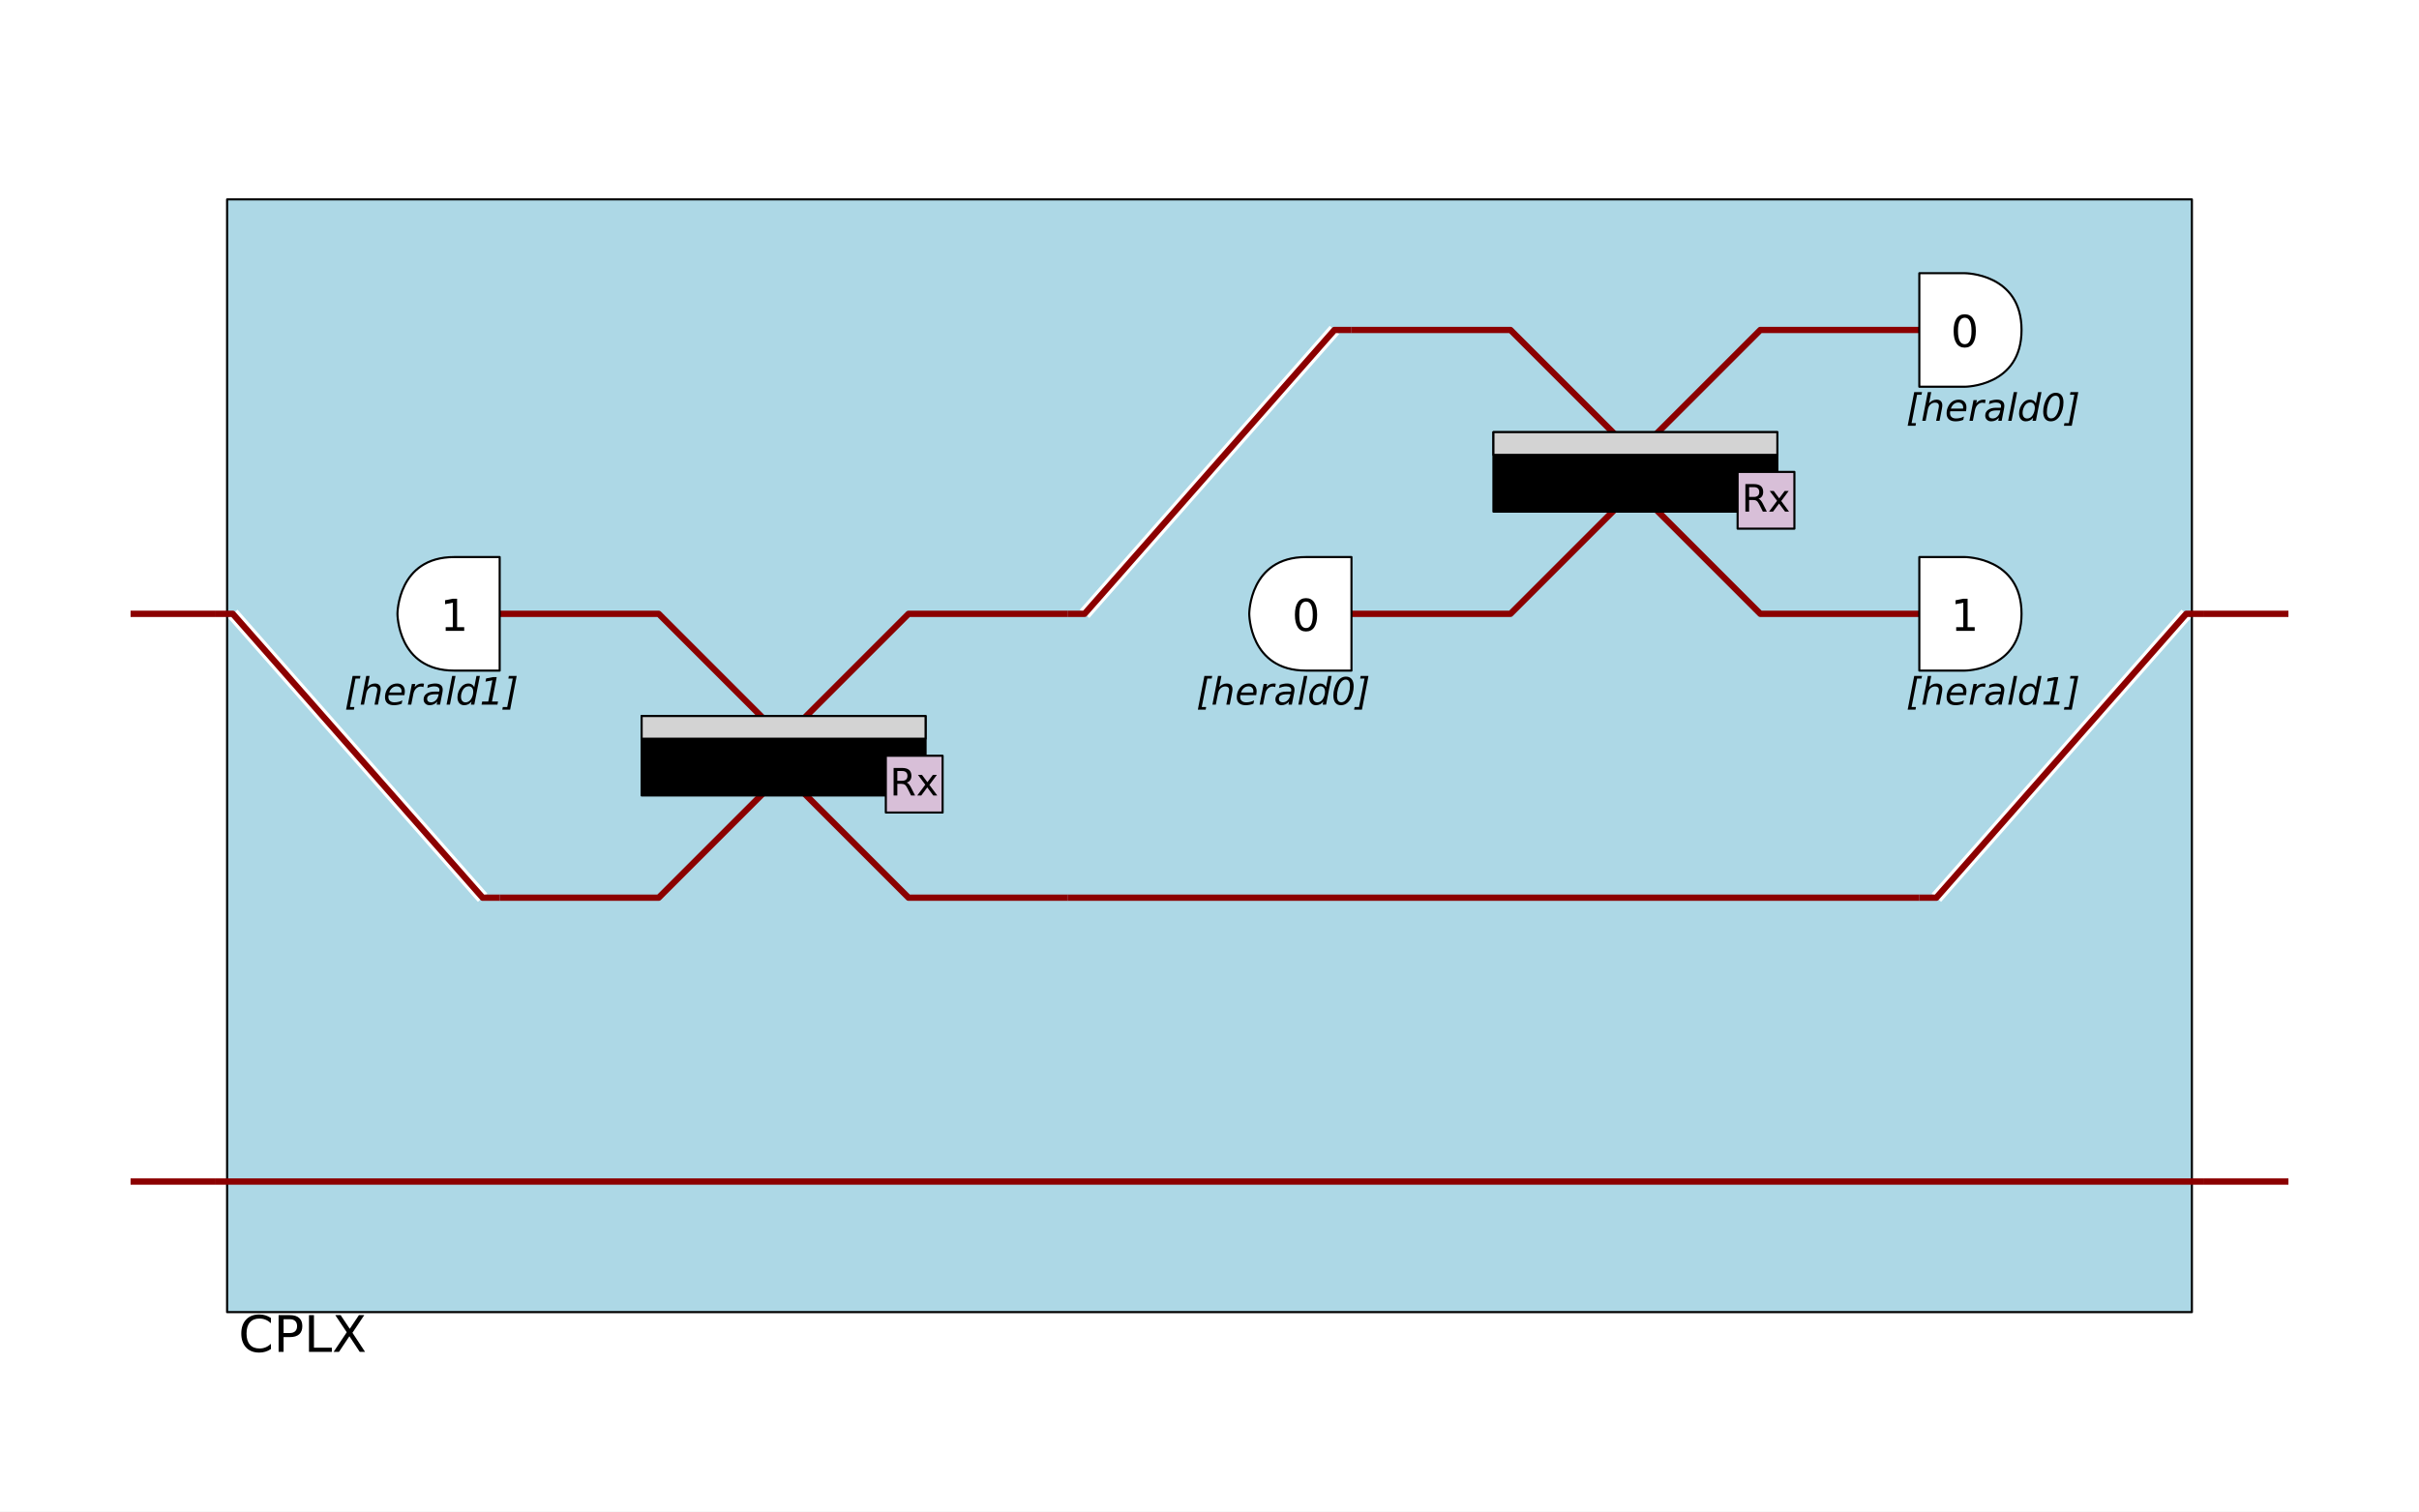
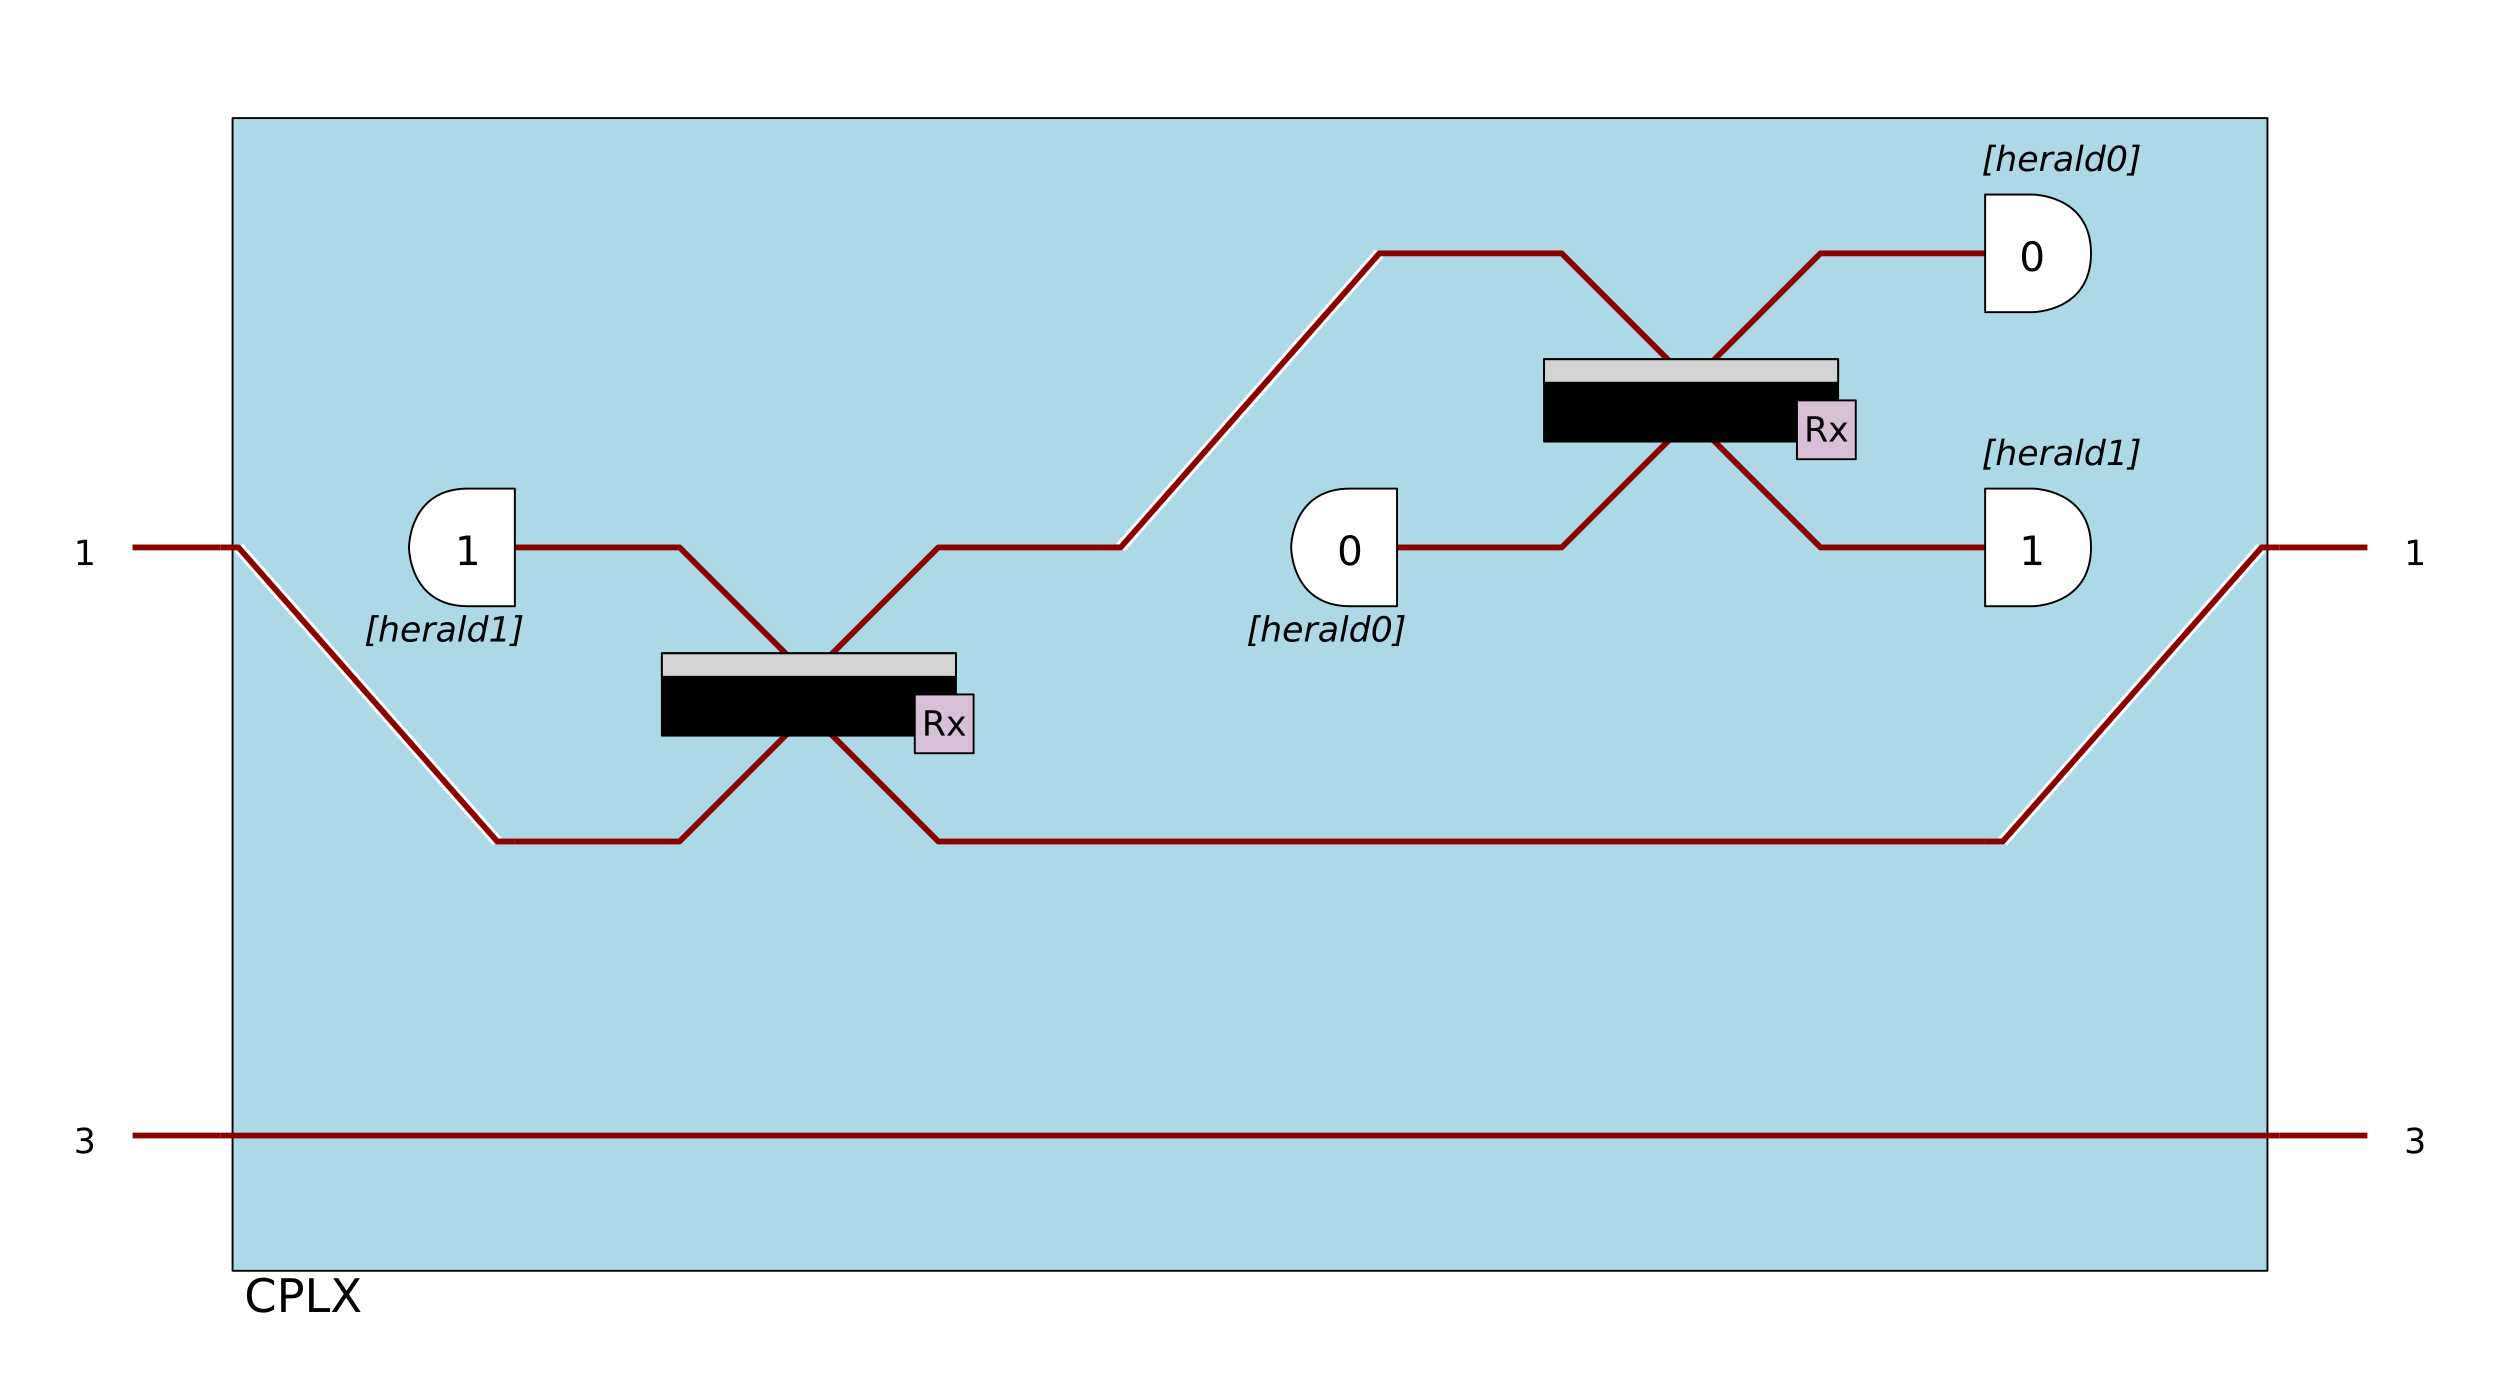
- <svg xmlns="http://www.w3.org/2000/svg" xmlns:xlink="http://www.w3.org/1999/xlink" width="1152pt" height="720pt" viewBox="0 0 1152 720" version="1.1">
+ <svg xmlns="http://www.w3.org/2000/svg" xmlns:xlink="http://www.w3.org/1999/xlink" width="1296pt" height="720pt" viewBox="0 0 1296 720" version="1.1">
  <defs>
    <style type="text/css">*{stroke-linejoin: round; stroke-linecap: butt}</style>
  </defs>
  <g id="figure_1">
    <g id="patch_1">
-       <path d="M 0 720 L 1152 720 L 1152 0 L 0 0 z " style="fill: #ffffff" />
+       <path d="M 0 720 L 1296 720 L 1296 0 L 0 0 z " style="fill: #ffffff" />
    </g>
    <g id="axes_1">
      <g id="PatchCollection_1">
-         <path d="M 62.182 292.392 L 102.746 292.392 " clip-path="url(#staticClipPath)" style="fill: none; stroke: #8b0000; stroke-width: 3" />
-         <path d="M 62.182 562.823 L 102.746 562.823 " clip-path="url(#staticClipPath)" style="fill: none; stroke: #8b0000; stroke-width: 3" />
-         <path d="M 108.155 94.978 L 1043.845 94.978 L 1043.845 625.022 L 108.155 625.022 z " clip-path="url(#staticClipPath)" style="fill: #add8e6; stroke: #000000" />
-         <path d="M 110.859 292.392 L 229.849 427.608 " clip-path="url(#staticClipPath)" style="fill: none; stroke: #ffffff; stroke-width: 6" />
-         <path d="M 102.746 292.392 L 110.859 292.392 L 229.849 427.608 L 237.962 427.608 " clip-path="url(#staticClipPath)" style="fill: none; stroke: #8b0000; stroke-width: 3" />
-         <path d="M 237.962 292.392 L 313.682 292.392 L 365.064 343.774 " clip-path="url(#staticClipPath)" style="fill: none; stroke: #8b0000; stroke-width: 3" />
-         <path d="M 381.29 343.774 L 432.672 292.392 L 508.392 292.392 " clip-path="url(#staticClipPath)" style="fill: none; stroke: #8b0000; stroke-width: 3" />
-         <path d="M 237.962 427.608 L 313.682 427.608 L 365.064 376.226 " clip-path="url(#staticClipPath)" style="fill: none; stroke: #8b0000; stroke-width: 3" />
-         <path d="M 381.29 376.226 L 432.672 427.608 L 508.392 427.608 " clip-path="url(#staticClipPath)" style="fill: none; stroke: #8b0000; stroke-width: 3" />
-         <path d="M 305.569 341.07 L 440.785 341.07 L 440.785 378.93 L 305.569 378.93 z " clip-path="url(#staticClipPath)" style="stroke: #000000" />
-         <path d="M 305.569 341.07 L 440.785 341.07 L 440.785 351.887 L 305.569 351.887 z " clip-path="url(#staticClipPath)" style="fill: #d3d3d3; stroke: #000000" />
-         <path d="M 421.855 360 L 448.898 360 L 448.898 387.043 L 421.855 387.043 z " clip-path="url(#staticClipPath)" style="fill: #d8bfd8; stroke: #000000" />
-         <path d="M 516.505 292.392 L 635.495 157.177 " clip-path="url(#staticClipPath)" style="fill: none; stroke: #ffffff; stroke-width: 6" />
-         <path d="M 508.392 292.392 L 516.505 292.392 L 635.495 157.177 L 643.608 157.177 " clip-path="url(#staticClipPath)" style="fill: none; stroke: #8b0000; stroke-width: 3" />
-         <path d="M 643.608 157.177 L 719.328 157.177 L 770.71 208.559 " clip-path="url(#staticClipPath)" style="fill: none; stroke: #8b0000; stroke-width: 3" />
-         <path d="M 786.936 208.559 L 838.318 157.177 L 914.038 157.177 " clip-path="url(#staticClipPath)" style="fill: none; stroke: #8b0000; stroke-width: 3" />
-         <path d="M 643.608 292.392 L 719.328 292.392 L 770.71 241.011 " clip-path="url(#staticClipPath)" style="fill: none; stroke: #8b0000; stroke-width: 3" />
-         <path d="M 786.936 241.011 L 838.318 292.392 L 914.038 292.392 " clip-path="url(#staticClipPath)" style="fill: none; stroke: #8b0000; stroke-width: 3" />
-         <path d="M 711.215 205.855 L 846.431 205.855 L 846.431 243.715 L 711.215 243.715 z " clip-path="url(#staticClipPath)" style="stroke: #000000" />
-         <path d="M 711.215 205.855 L 846.431 205.855 L 846.431 216.672 L 711.215 216.672 z " clip-path="url(#staticClipPath)" style="fill: #d3d3d3; stroke: #000000" />
-         <path d="M 827.5 224.785 L 854.544 224.785 L 854.544 251.828 L 827.5 251.828 z " clip-path="url(#staticClipPath)" style="fill: #d8bfd8; stroke: #000000" />
-         <path d="M 508.392 427.608 L 914.038 427.608 " clip-path="url(#staticClipPath)" style="fill: none; stroke: #8b0000; stroke-width: 3" />
-         <path d="M 922.151 427.608 L 1041.141 292.392 " clip-path="url(#staticClipPath)" style="fill: none; stroke: #ffffff; stroke-width: 6" />
-         <path d="M 914.038 427.608 L 922.151 427.608 L 1041.141 292.392 L 1049.254 292.392 " clip-path="url(#staticClipPath)" style="fill: none; stroke: #8b0000; stroke-width: 3" />
-         <path d="M 102.746 562.823 L 1049.254 562.823 " clip-path="url(#staticClipPath)" style="fill: none; stroke: #8b0000; stroke-width: 3" />
-         <path d="M 1049.254 292.392 L 1089.818 292.392 " clip-path="url(#staticClipPath)" style="fill: none; stroke: #8b0000; stroke-width: 3" />
-         <path d="M 1049.254 562.823 L 1089.818 562.823 " clip-path="url(#staticClipPath)" style="fill: none; stroke: #8b0000; stroke-width: 3" />
-         <path d="M 594.93 292.392 C 594.93 292.392 594.93 265.349 621.973 265.349 L 643.608 265.349 L 643.608 319.435 L 621.973 319.435 C 594.93 319.435 594.93 292.392 594.93 292.392 L 594.93 292.392 " clip-path="url(#staticClipPath)" style="fill: #ffffff; stroke: #000000" />
-         <path d="M 189.284 292.392 C 189.284 292.392 189.284 265.349 216.327 265.349 L 237.962 265.349 L 237.962 319.435 L 216.327 319.435 C 189.284 319.435 189.284 292.392 189.284 292.392 L 189.284 292.392 " clip-path="url(#staticClipPath)" style="fill: #ffffff; stroke: #000000" />
-         <path d="M 935.673 184.22 L 914.038 184.22 L 914.038 130.134 L 935.673 130.134 C 935.673 130.134 962.716 130.134 962.716 157.177 C 962.716 184.22 935.673 184.22 935.673 184.22 L 935.673 184.22 " clip-path="url(#staticClipPath)" style="fill: #ffffff; stroke: #000000" />
-         <path d="M 935.673 319.435 L 914.038 319.435 L 914.038 265.349 L 935.673 265.349 C 935.673 265.349 962.716 265.349 962.716 292.392 C 962.716 319.435 935.673 319.435 935.673 319.435 L 935.673 319.435 " clip-path="url(#staticClipPath)" style="fill: #ffffff; stroke: #000000" />
+         <path d="M 68.727 283.78 L 114.459 283.78 " clip-path="url(#staticClipPath)" style="fill: none; stroke: #8b0000; stroke-width: 3" />
+         <path d="M 68.727 588.66 L 114.459 588.66 " clip-path="url(#staticClipPath)" style="fill: none; stroke: #8b0000; stroke-width: 3" />
+         <path d="M 120.557 61.217 L 1175.443 61.217 L 1175.443 658.783 L 120.557 658.783 z " clip-path="url(#staticClipPath)" style="fill: #add8e6; stroke: #000000" />
+         <path d="M 123.606 283.78 L 257.753 436.22 " clip-path="url(#staticClipPath)" style="fill: none; stroke: #ffffff; stroke-width: 6" />
+         <path d="M 114.459 283.78 L 123.606 283.78 L 257.753 436.22 L 266.9 436.22 " clip-path="url(#staticClipPath)" style="fill: none; stroke: #8b0000; stroke-width: 3" />
+         <path d="M 266.9 283.78 L 352.266 283.78 L 410.193 341.707 " clip-path="url(#staticClipPath)" style="fill: none; stroke: #8b0000; stroke-width: 3" />
+         <path d="M 428.486 341.707 L 486.413 283.78 L 571.78 283.78 " clip-path="url(#staticClipPath)" style="fill: none; stroke: #8b0000; stroke-width: 3" />
+         <path d="M 266.9 436.22 L 352.266 436.22 L 410.193 378.293 " clip-path="url(#staticClipPath)" style="fill: none; stroke: #8b0000; stroke-width: 3" />
+         <path d="M 428.486 378.293 L 486.413 436.22 L 571.78 436.22 " clip-path="url(#staticClipPath)" style="fill: none; stroke: #8b0000; stroke-width: 3" />
+         <path d="M 343.12 338.658 L 495.56 338.658 L 495.56 381.342 L 343.12 381.342 z " clip-path="url(#staticClipPath)" style="stroke: #000000" />
+         <path d="M 343.12 338.658 L 495.56 338.658 L 495.56 350.854 L 343.12 350.854 z " clip-path="url(#staticClipPath)" style="fill: #d3d3d3; stroke: #000000" />
+         <path d="M 474.218 360 L 504.706 360 L 504.706 390.488 L 474.218 390.488 z " clip-path="url(#staticClipPath)" style="fill: #d8bfd8; stroke: #000000" />
+         <path d="M 580.926 283.78 L 715.074 131.34 " clip-path="url(#staticClipPath)" style="fill: none; stroke: #ffffff; stroke-width: 6" />
+         <path d="M 571.78 283.78 L 580.926 283.78 L 715.074 131.34 L 724.22 131.34 " clip-path="url(#staticClipPath)" style="fill: none; stroke: #8b0000; stroke-width: 3" />
+         <path d="M 724.22 131.34 L 809.587 131.34 L 867.514 189.267 " clip-path="url(#staticClipPath)" style="fill: none; stroke: #8b0000; stroke-width: 3" />
+         <path d="M 885.807 189.267 L 943.734 131.34 L 1029.1 131.34 " clip-path="url(#staticClipPath)" style="fill: none; stroke: #8b0000; stroke-width: 3" />
+         <path d="M 724.22 283.78 L 809.587 283.78 L 867.514 225.853 " clip-path="url(#staticClipPath)" style="fill: none; stroke: #8b0000; stroke-width: 3" />
+         <path d="M 885.807 225.853 L 943.734 283.78 L 1029.1 283.78 " clip-path="url(#staticClipPath)" style="fill: none; stroke: #8b0000; stroke-width: 3" />
+         <path d="M 800.44 186.218 L 952.88 186.218 L 952.88 228.901 L 800.44 228.901 z " clip-path="url(#staticClipPath)" style="stroke: #000000" />
+         <path d="M 800.44 186.218 L 952.88 186.218 L 952.88 198.413 L 800.44 198.413 z " clip-path="url(#staticClipPath)" style="fill: #d3d3d3; stroke: #000000" />
+         <path d="M 931.539 207.56 L 962.027 207.56 L 962.027 238.048 L 931.539 238.048 z " clip-path="url(#staticClipPath)" style="fill: #d8bfd8; stroke: #000000" />
+         <path d="M 571.78 436.22 L 1029.1 436.22 " clip-path="url(#staticClipPath)" style="fill: none; stroke: #8b0000; stroke-width: 3" />
+         <path d="M 1038.247 436.22 L 1172.394 283.78 " clip-path="url(#staticClipPath)" style="fill: none; stroke: #ffffff; stroke-width: 6" />
+         <path d="M 1029.1 436.22 L 1038.247 436.22 L 1172.394 283.78 L 1181.541 283.78 " clip-path="url(#staticClipPath)" style="fill: none; stroke: #8b0000; stroke-width: 3" />
+         <path d="M 114.459 588.66 L 1181.541 588.66 " clip-path="url(#staticClipPath)" style="fill: none; stroke: #8b0000; stroke-width: 3" />
+         <path d="M 1181.541 283.78 L 1227.273 283.78 " clip-path="url(#staticClipPath)" style="fill: none; stroke: #8b0000; stroke-width: 3" />
+         <path d="M 1181.541 588.66 L 1227.273 588.66 " clip-path="url(#staticClipPath)" style="fill: none; stroke: #8b0000; stroke-width: 3" />
+         <path d="M 669.342 283.78 C 669.342 283.78 669.342 253.292 699.83 253.292 L 724.22 253.292 L 724.22 314.268 L 699.83 314.268 C 669.342 314.268 669.342 283.78 669.342 283.78 L 669.342 283.78 " clip-path="url(#staticClipPath)" style="fill: #ffffff; stroke: #000000" />
+         <path d="M 212.021 283.78 C 212.021 283.78 212.021 253.292 242.509 253.292 L 266.9 253.292 L 266.9 314.268 L 242.509 314.268 C 212.021 314.268 212.021 283.78 212.021 283.78 L 212.021 283.78 " clip-path="url(#staticClipPath)" style="fill: #ffffff; stroke: #000000" />
+         <path d="M 1053.491 161.828 L 1029.1 161.828 L 1029.1 100.852 L 1053.491 100.852 C 1053.491 100.852 1083.979 100.852 1083.979 131.34 C 1083.979 161.828 1053.491 161.828 1053.491 161.828 L 1053.491 161.828 " clip-path="url(#staticClipPath)" style="fill: #ffffff; stroke: #000000" />
+         <path d="M 1053.491 314.268 L 1029.1 314.268 L 1029.1 253.292 L 1053.491 253.292 C 1053.491 253.292 1083.979 253.292 1083.979 283.78 C 1083.979 314.268 1053.491 314.268 1053.491 314.268 L 1053.491 314.268 " clip-path="url(#staticClipPath)" style="fill: #ffffff; stroke: #000000" />
      </g>
      <g id="text_1">
-         <g transform="translate(113.5636 643.9522) scale(0.24 -0.24)">
+         <g transform="translate(126.6545 680.1244) scale(0.24 -0.24)">
          <defs>
            <path id="DejaVuSans-43" d="M 4122 4306 L 4122 3641 Q 3803 3938 3442 4084 Q 3081 4231 2675 4231 Q 1875 4231 1450 3742 Q 1025 3253 1025 2328 Q 1025 1406 1450 917 Q 1875 428 2675 428 Q 3081 428 3442 575 Q 3803 722 4122 1019 L 4122 359 Q 3791 134 3420 21 Q 3050 -91 2638 -91 Q 1578 -91 968 557 Q 359 1206 359 2328 Q 359 3453 968 4101 Q 1578 4750 2638 4750 Q 3056 4750 3426 4639 Q 3797 4528 4122 4306 z " transform="scale(0.015625)" />
            <path id="DejaVuSans-50" d="M 1259 4147 L 1259 2394 L 2053 2394 Q 2494 2394 2734 2622 Q 2975 2850 2975 3272 Q 2975 3691 2734 3919 Q 2494 4147 2053 4147 L 1259 4147 z M 628 4666 L 2053 4666 Q 2838 4666 3239 4311 Q 3641 3956 3641 3272 Q 3641 2581 3239 2228 Q 2838 1875 2053 1875 L 1259 1875 L 1259 0 L 628 0 L 628 4666 z " transform="scale(0.015625)" />
            <path id="DejaVuSans-4c" d="M 628 4666 L 1259 4666 L 1259 531 L 3531 531 L 3531 0 L 628 0 L 628 4666 z " transform="scale(0.015625)" />
            <path id="DejaVuSans-58" d="M 403 4666 L 1081 4666 L 2241 2931 L 3406 4666 L 4084 4666 L 2584 2425 L 4184 0 L 3506 0 L 2194 1984 L 872 0 L 191 0 L 1856 2491 L 403 4666 z " transform="scale(0.015625)" />
          </defs>
          <use xlink:href="#DejaVuSans-43" />
          <use xlink:href="#DejaVuSans-50" x="69.824" />
          <use xlink:href="#DejaVuSans-4c" x="130.127" />
          <use xlink:href="#DejaVuSans-58" x="185.84" />
        </g>
      </g>
      <g id="text_2">
-         <g transform="translate(423.7956 378.9301) scale(0.18 -0.18)">
+         <g transform="translate(477.8817 381.3416) scale(0.18 -0.18)">
          <defs>
            <path id="DejaVuSans-52" d="M 2841 2188 Q 3044 2119 3236 1894 Q 3428 1669 3622 1275 L 4263 0 L 3584 0 L 2988 1197 Q 2756 1666 2539 1819 Q 2322 1972 1947 1972 L 1259 1972 L 1259 0 L 628 0 L 628 4666 L 2053 4666 Q 2853 4666 3247 4331 Q 3641 3997 3641 3322 Q 3641 2881 3436 2590 Q 3231 2300 2841 2188 z M 1259 4147 L 1259 2491 L 2053 2491 Q 2509 2491 2742 2702 Q 2975 2913 2975 3322 Q 2975 3731 2742 3939 Q 2509 4147 2053 4147 L 1259 4147 z " transform="scale(0.015625)" />
            <path id="DejaVuSans-78" d="M 3513 3500 L 2247 1797 L 3578 0 L 2900 0 L 1881 1375 L 863 0 L 184 0 L 1544 1831 L 300 3500 L 978 3500 L 1906 2253 L 2834 3500 L 3513 3500 z " transform="scale(0.015625)" />
          </defs>
          <use xlink:href="#DejaVuSans-52" />
          <use xlink:href="#DejaVuSans-78" x="69.482" />
        </g>
      </g>
      <g id="text_3">
-         <g transform="translate(829.4415 243.7148) scale(0.18 -0.18)">
+         <g transform="translate(935.2023 228.9014) scale(0.18 -0.18)">
          <use xlink:href="#DejaVuSans-52" />
          <use xlink:href="#DejaVuSans-78" x="69.482" />
        </g>
      </g>
      <g id="text_4">
-         <g transform="translate(569.7363 335.6612) scale(0.18 -0.18)">
+         <g transform="translate(646.2148 332.5608) scale(0.18 -0.18)">
          <defs>
            <path id="DejaVuSans-Oblique-5b" d="M 1363 4863 L 2688 4863 L 2597 4416 L 1850 4416 L 916 -397 L 1663 -397 L 1581 -844 L 256 -844 L 1363 4863 z " transform="scale(0.015625)" />
            <path id="DejaVuSans-Oblique-68" d="M 3566 2113 L 3156 0 L 2578 0 L 2988 2091 Q 3016 2238 3031 2350 Q 3047 2463 3047 2528 Q 3047 2791 2881 2937 Q 2716 3084 2419 3084 Q 1956 3084 1617 2771 Q 1278 2459 1178 1941 L 800 0 L 225 0 L 1172 4863 L 1747 4863 L 1375 2950 Q 1594 3244 1934 3414 Q 2275 3584 2650 3584 Q 3113 3584 3367 3334 Q 3622 3084 3622 2631 Q 3622 2519 3608 2391 Q 3594 2263 3566 2113 z " transform="scale(0.015625)" />
            <path id="DejaVuSans-Oblique-65" d="M 3078 2063 Q 3088 2113 3092 2166 Q 3097 2219 3097 2272 Q 3097 2653 2873 2875 Q 2650 3097 2266 3097 Q 1838 3097 1509 2826 Q 1181 2556 1013 2059 L 3078 2063 z M 3578 1613 L 903 1613 Q 884 1494 878 1425 Q 872 1356 872 1306 Q 872 872 1139 634 Q 1406 397 1894 397 Q 2269 397 2603 481 Q 2938 566 3225 728 L 3116 159 Q 2806 34 2476 -28 Q 2147 -91 1806 -91 Q 1078 -91 686 257 Q 294 606 294 1247 Q 294 1794 489 2264 Q 684 2734 1063 3103 Q 1306 3334 1642 3459 Q 1978 3584 2356 3584 Q 2950 3584 3301 3228 Q 3653 2872 3653 2272 Q 3653 2128 3634 1964 Q 3616 1800 3578 1613 z " transform="scale(0.015625)" />
            <path id="DejaVuSans-Oblique-72" d="M 2853 2969 Q 2766 3016 2653 3041 Q 2541 3066 2413 3066 Q 1953 3066 1609 2717 Q 1266 2369 1153 1784 L 800 0 L 225 0 L 909 3500 L 1484 3500 L 1375 2956 Q 1603 3259 1920 3421 Q 2238 3584 2597 3584 Q 2691 3584 2781 3573 Q 2872 3563 2963 3538 L 2853 2969 z " transform="scale(0.015625)" />
            <path id="DejaVuSans-Oblique-61" d="M 3438 1997 L 3047 0 L 2472 0 L 2578 531 Q 2325 219 2001 64 Q 1678 -91 1281 -91 Q 834 -91 548 182 Q 263 456 263 884 Q 263 1497 752 1853 Q 1241 2209 2100 2209 L 2900 2209 L 2931 2363 Q 2938 2388 2941 2417 Q 2944 2447 2944 2509 Q 2944 2788 2717 2942 Q 2491 3097 2081 3097 Q 1800 3097 1504 3025 Q 1209 2953 897 2809 L 997 3341 Q 1322 3463 1633 3523 Q 1944 3584 2234 3584 Q 2853 3584 3176 3315 Q 3500 3047 3500 2534 Q 3500 2431 3484 2292 Q 3469 2153 3438 1997 z M 2816 1759 L 2241 1759 Q 1534 1759 1195 1570 Q 856 1381 856 984 Q 856 709 1029 553 Q 1203 397 1509 397 Q 1978 397 2328 733 Q 2678 1069 2791 1631 L 2816 1759 z " transform="scale(0.015625)" />
            <path id="DejaVuSans-Oblique-6c" d="M 1172 4863 L 1747 4863 L 800 0 L 225 0 L 1172 4863 z " transform="scale(0.015625)" />
            <path id="DejaVuSans-Oblique-64" d="M 2675 525 Q 2444 222 2128 65 Q 1813 -91 1428 -91 Q 903 -91 598 267 Q 294 625 294 1247 Q 294 1766 478 2236 Q 663 2706 1013 3078 Q 1244 3325 1534 3454 Q 1825 3584 2144 3584 Q 2481 3584 2739 3421 Q 2997 3259 3138 2956 L 3513 4863 L 4091 4863 L 3144 0 L 2566 0 L 2675 525 z M 891 1350 Q 891 897 1095 644 Q 1300 391 1663 391 Q 1931 391 2161 520 Q 2391 650 2566 903 Q 2750 1166 2856 1509 Q 2963 1853 2963 2188 Q 2963 2622 2758 2865 Q 2553 3109 2194 3109 Q 1922 3109 1687 2981 Q 1453 2853 1288 2613 Q 1106 2353 998 2009 Q 891 1666 891 1350 z " transform="scale(0.015625)" />
            <path id="DejaVuSans-Oblique-30" d="M 2444 4750 Q 3078 4750 3414 4328 Q 3750 3906 3750 3116 Q 3750 2516 3592 1923 Q 3434 1331 3150 863 Q 2859 394 2467 151 Q 2075 -91 1600 -91 Q 988 -91 653 334 Q 319 759 319 1544 Q 319 2138 480 2733 Q 641 3328 928 3794 Q 1216 4263 1602 4506 Q 1988 4750 2444 4750 z M 2406 4250 Q 2169 4250 1955 4123 Q 1741 3997 1569 3750 Q 1281 3338 1111 2720 Q 941 2103 941 1453 Q 941 938 1123 673 Q 1306 409 1663 409 Q 1913 409 2125 536 Q 2338 663 2509 909 Q 2794 1319 2961 1936 Q 3128 2553 3128 3206 Q 3128 3722 2945 3986 Q 2763 4250 2406 4250 z " transform="scale(0.015625)" />
            <path id="DejaVuSans-Oblique-5d" d="M 2188 4863 L 1081 -844 L -244 -844 L -159 -397 L 588 -397 L 1522 4416 L 781 4416 L 863 4863 L 2188 4863 z " transform="scale(0.015625)" />
          </defs>
          <use xlink:href="#DejaVuSans-Oblique-5b" />
          <use xlink:href="#DejaVuSans-Oblique-68" x="39.014" />
          <use xlink:href="#DejaVuSans-Oblique-65" x="102.393" />
          <use xlink:href="#DejaVuSans-Oblique-72" x="163.916" />
          <use xlink:href="#DejaVuSans-Oblique-61" x="205.029" />
          <use xlink:href="#DejaVuSans-Oblique-6c" x="266.309" />
          <use xlink:href="#DejaVuSans-Oblique-64" x="294.092" />
          <use xlink:href="#DejaVuSans-Oblique-30" x="357.568" />
          <use xlink:href="#DejaVuSans-Oblique-5d" x="421.191" />
        </g>
      </g>
      <g id="text_5">
-         <g transform="translate(615.2926 300.5053) scale(0.21 -0.21)">
+         <g transform="translate(693.149 292.9263) scale(0.21 -0.21)">
          <defs>
            <path id="DejaVuSans-30" d="M 2034 4250 Q 1547 4250 1301 3770 Q 1056 3291 1056 2328 Q 1056 1369 1301 889 Q 1547 409 2034 409 Q 2525 409 2770 889 Q 3016 1369 3016 2328 Q 3016 3291 2770 3770 Q 2525 4250 2034 4250 z M 2034 4750 Q 2819 4750 3233 4129 Q 3647 3509 3647 2328 Q 3647 1150 3233 529 Q 2819 -91 2034 -91 Q 1250 -91 836 529 Q 422 1150 422 2328 Q 422 3509 836 4129 Q 1250 4750 2034 4750 z " transform="scale(0.015625)" />
          </defs>
          <use xlink:href="#DejaVuSans-30" />
        </g>
      </g>
      <g id="text_6">
-         <g transform="translate(164.0904 335.6612) scale(0.18 -0.18)">
+         <g transform="translate(188.8942 332.5608) scale(0.18 -0.18)">
          <defs>
            <path id="DejaVuSans-Oblique-31" d="M 416 531 L 1447 531 L 2144 4122 L 978 3897 L 1088 4441 L 2247 4666 L 2881 4666 L 2075 531 L 3103 531 L 3003 0 L 313 0 L 416 531 z " transform="scale(0.015625)" />
          </defs>
          <use xlink:href="#DejaVuSans-Oblique-5b" />
          <use xlink:href="#DejaVuSans-Oblique-68" x="39.014" />
          <use xlink:href="#DejaVuSans-Oblique-65" x="102.393" />
          <use xlink:href="#DejaVuSans-Oblique-72" x="163.916" />
          <use xlink:href="#DejaVuSans-Oblique-61" x="205.029" />
          <use xlink:href="#DejaVuSans-Oblique-6c" x="266.309" />
          <use xlink:href="#DejaVuSans-Oblique-64" x="294.092" />
          <use xlink:href="#DejaVuSans-Oblique-31" x="357.568" />
          <use xlink:href="#DejaVuSans-Oblique-5d" x="421.191" />
        </g>
      </g>
      <g id="text_7">
-         <g transform="translate(209.6466 300.5053) scale(0.21 -0.21)">
+         <g transform="translate(235.8285 292.9263) scale(0.21 -0.21)">
          <defs>
            <path id="DejaVuSans-31" d="M 794 531 L 1825 531 L 1825 4091 L 703 3866 L 703 4441 L 1819 4666 L 2450 4666 L 2450 531 L 3481 531 L 3481 0 L 794 0 L 794 531 z " transform="scale(0.015625)" />
          </defs>
          <use xlink:href="#DejaVuSans-31" />
        </g>
      </g>
      <g id="text_8">
-         <g transform="translate(907.7746 200.4459) scale(0.18 -0.18)">
+         <g transform="translate(1027.315 88.65646) scale(0.18 -0.18)">
          <use xlink:href="#DejaVuSans-Oblique-5b" />
          <use xlink:href="#DejaVuSans-Oblique-68" x="39.014" />
          <use xlink:href="#DejaVuSans-Oblique-65" x="102.393" />
          <use xlink:href="#DejaVuSans-Oblique-72" x="163.916" />
          <use xlink:href="#DejaVuSans-Oblique-61" x="205.029" />
          <use xlink:href="#DejaVuSans-Oblique-6c" x="266.309" />
          <use xlink:href="#DejaVuSans-Oblique-64" x="294.092" />
          <use xlink:href="#DejaVuSans-Oblique-30" x="357.568" />
          <use xlink:href="#DejaVuSans-Oblique-5d" x="421.191" />
        </g>
      </g>
      <g id="text_9">
-         <g transform="translate(928.9921 165.29) scale(0.21 -0.21)">
+         <g transform="translate(1046.81 140.4861) scale(0.21 -0.21)">
          <use xlink:href="#DejaVuSans-30" />
        </g>
      </g>
      <g id="text_10">
-         <g transform="translate(907.7746 335.6612) scale(0.18 -0.18)">
+         <g transform="translate(1027.315 241.0967) scale(0.18 -0.18)">
          <use xlink:href="#DejaVuSans-Oblique-5b" />
          <use xlink:href="#DejaVuSans-Oblique-68" x="39.014" />
          <use xlink:href="#DejaVuSans-Oblique-65" x="102.393" />
          <use xlink:href="#DejaVuSans-Oblique-72" x="163.916" />
          <use xlink:href="#DejaVuSans-Oblique-61" x="205.029" />
          <use xlink:href="#DejaVuSans-Oblique-6c" x="266.309" />
          <use xlink:href="#DejaVuSans-Oblique-64" x="294.092" />
          <use xlink:href="#DejaVuSans-Oblique-31" x="357.568" />
          <use xlink:href="#DejaVuSans-Oblique-5d" x="421.191" />
        </g>
      </g>
      <g id="text_11">
-         <g transform="translate(928.9921 300.5053) scale(0.21 -0.21)">
+         <g transform="translate(1046.81 292.9263) scale(0.21 -0.21)">
          <use xlink:href="#DejaVuSans-31" />
+         </g>
+       </g>
+       <g id="text_12">
+         <g transform="translate(1246.308 292.9263) scale(0.18 -0.18)">
+           <use xlink:href="#DejaVuSans-31" />
+         </g>
+       </g>
+       <g id="text_13">
+         <g transform="translate(1246.308 597.8067) scale(0.18 -0.18)">
+           <defs>
+             <path id="DejaVuSans-33" d="M 2597 2516 Q 3050 2419 3304 2112 Q 3559 1806 3559 1356 Q 3559 666 3084 287 Q 2609 -91 1734 -91 Q 1441 -91 1130 -33 Q 819 25 488 141 L 488 750 Q 750 597 1062 519 Q 1375 441 1716 441 Q 2309 441 2620 675 Q 2931 909 2931 1356 Q 2931 1769 2642 2001 Q 2353 2234 1838 2234 L 1294 2234 L 1294 2753 L 1863 2753 Q 2328 2753 2575 2939 Q 2822 3125 2822 3475 Q 2822 3834 2567 4026 Q 2313 4219 1838 4219 Q 1578 4219 1281 4162 Q 984 4106 628 3988 L 628 4550 Q 988 4650 1302 4700 Q 1616 4750 1894 4750 Q 2613 4750 3031 4423 Q 3450 4097 3450 3541 Q 3450 3153 3228 2886 Q 3006 2619 2597 2516 z " transform="scale(0.015625)" />
+           </defs>
+           <use xlink:href="#DejaVuSans-33" />
+         </g>
+       </g>
+       <g id="text_14">
+         <g transform="translate(38.23923 292.9263) scale(0.18 -0.18)">
+           <use xlink:href="#DejaVuSans-31" />
+         </g>
+       </g>
+       <g id="text_15">
+         <g transform="translate(38.23923 597.8067) scale(0.18 -0.18)">
+           <use xlink:href="#DejaVuSans-33" />
        </g>
      </g>
    </g>
  </g>
  <defs>
    <clipPath id="staticClipPath">
-       <rect x="10.8" y="10.8" width="1130.4" height="698.4" />
+       <rect x="10.8" y="10.8" width="1274.4" height="698.4" />
    </clipPath>
  </defs>
</svg>
